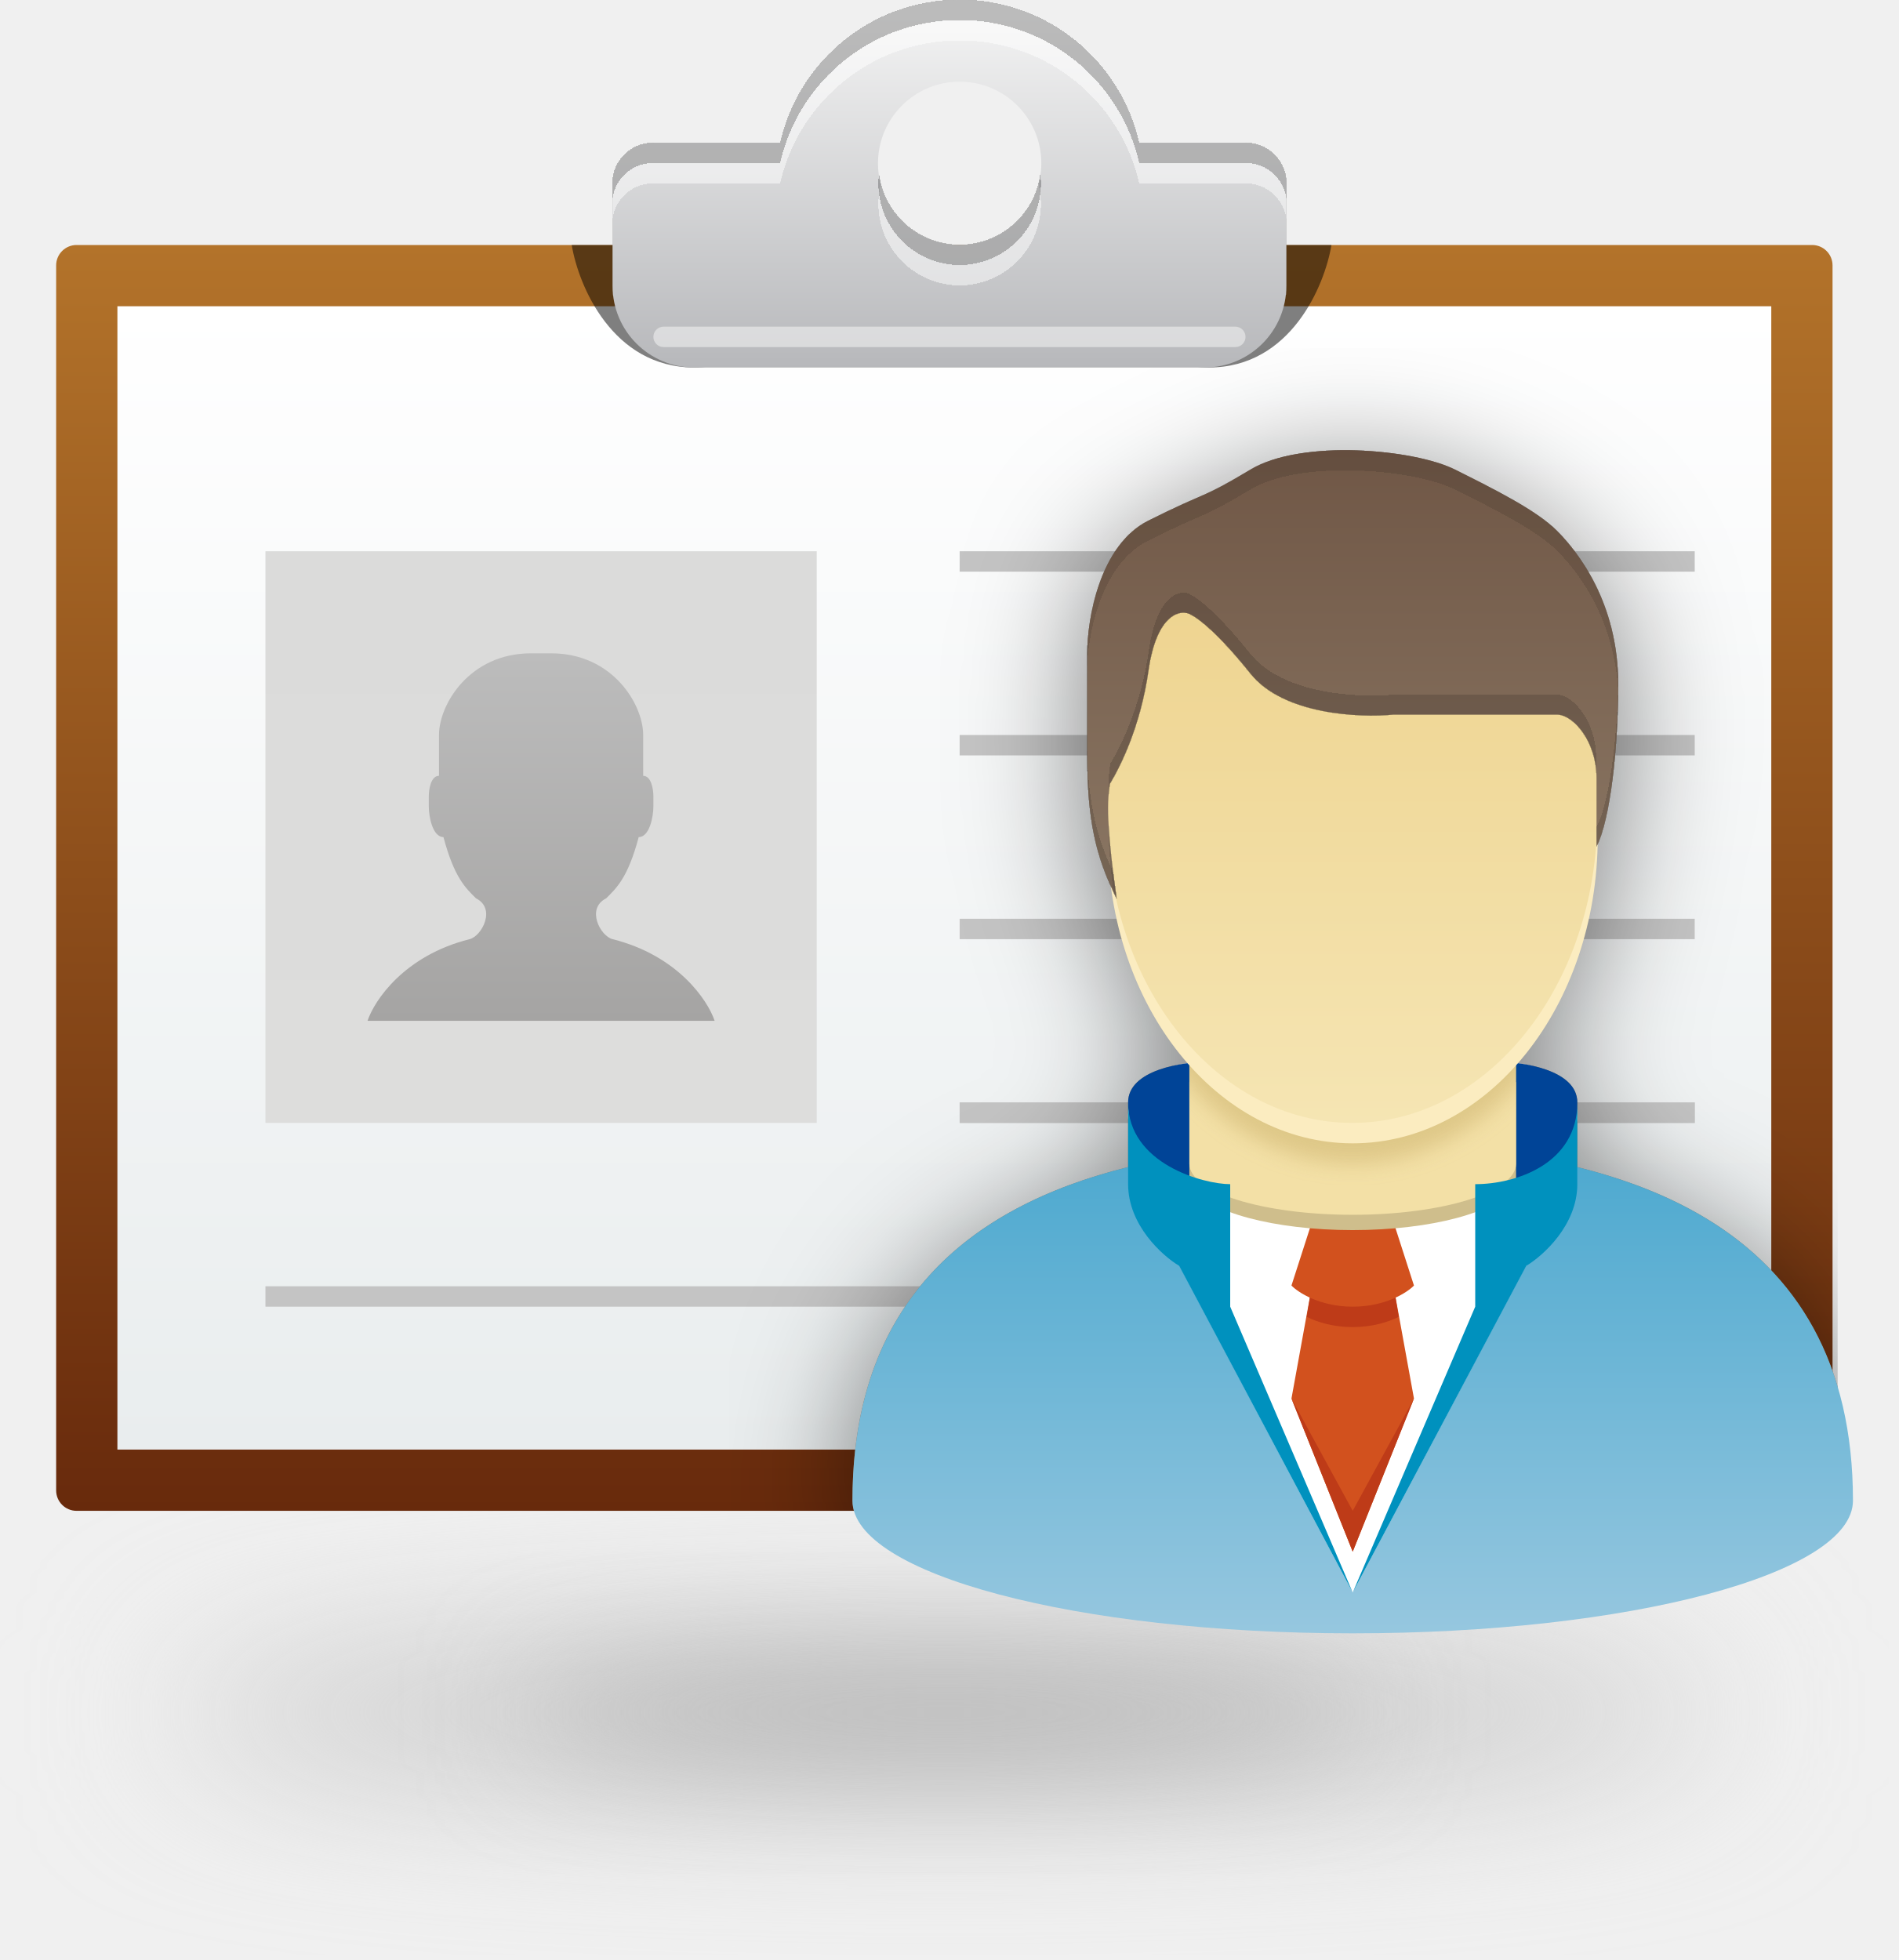
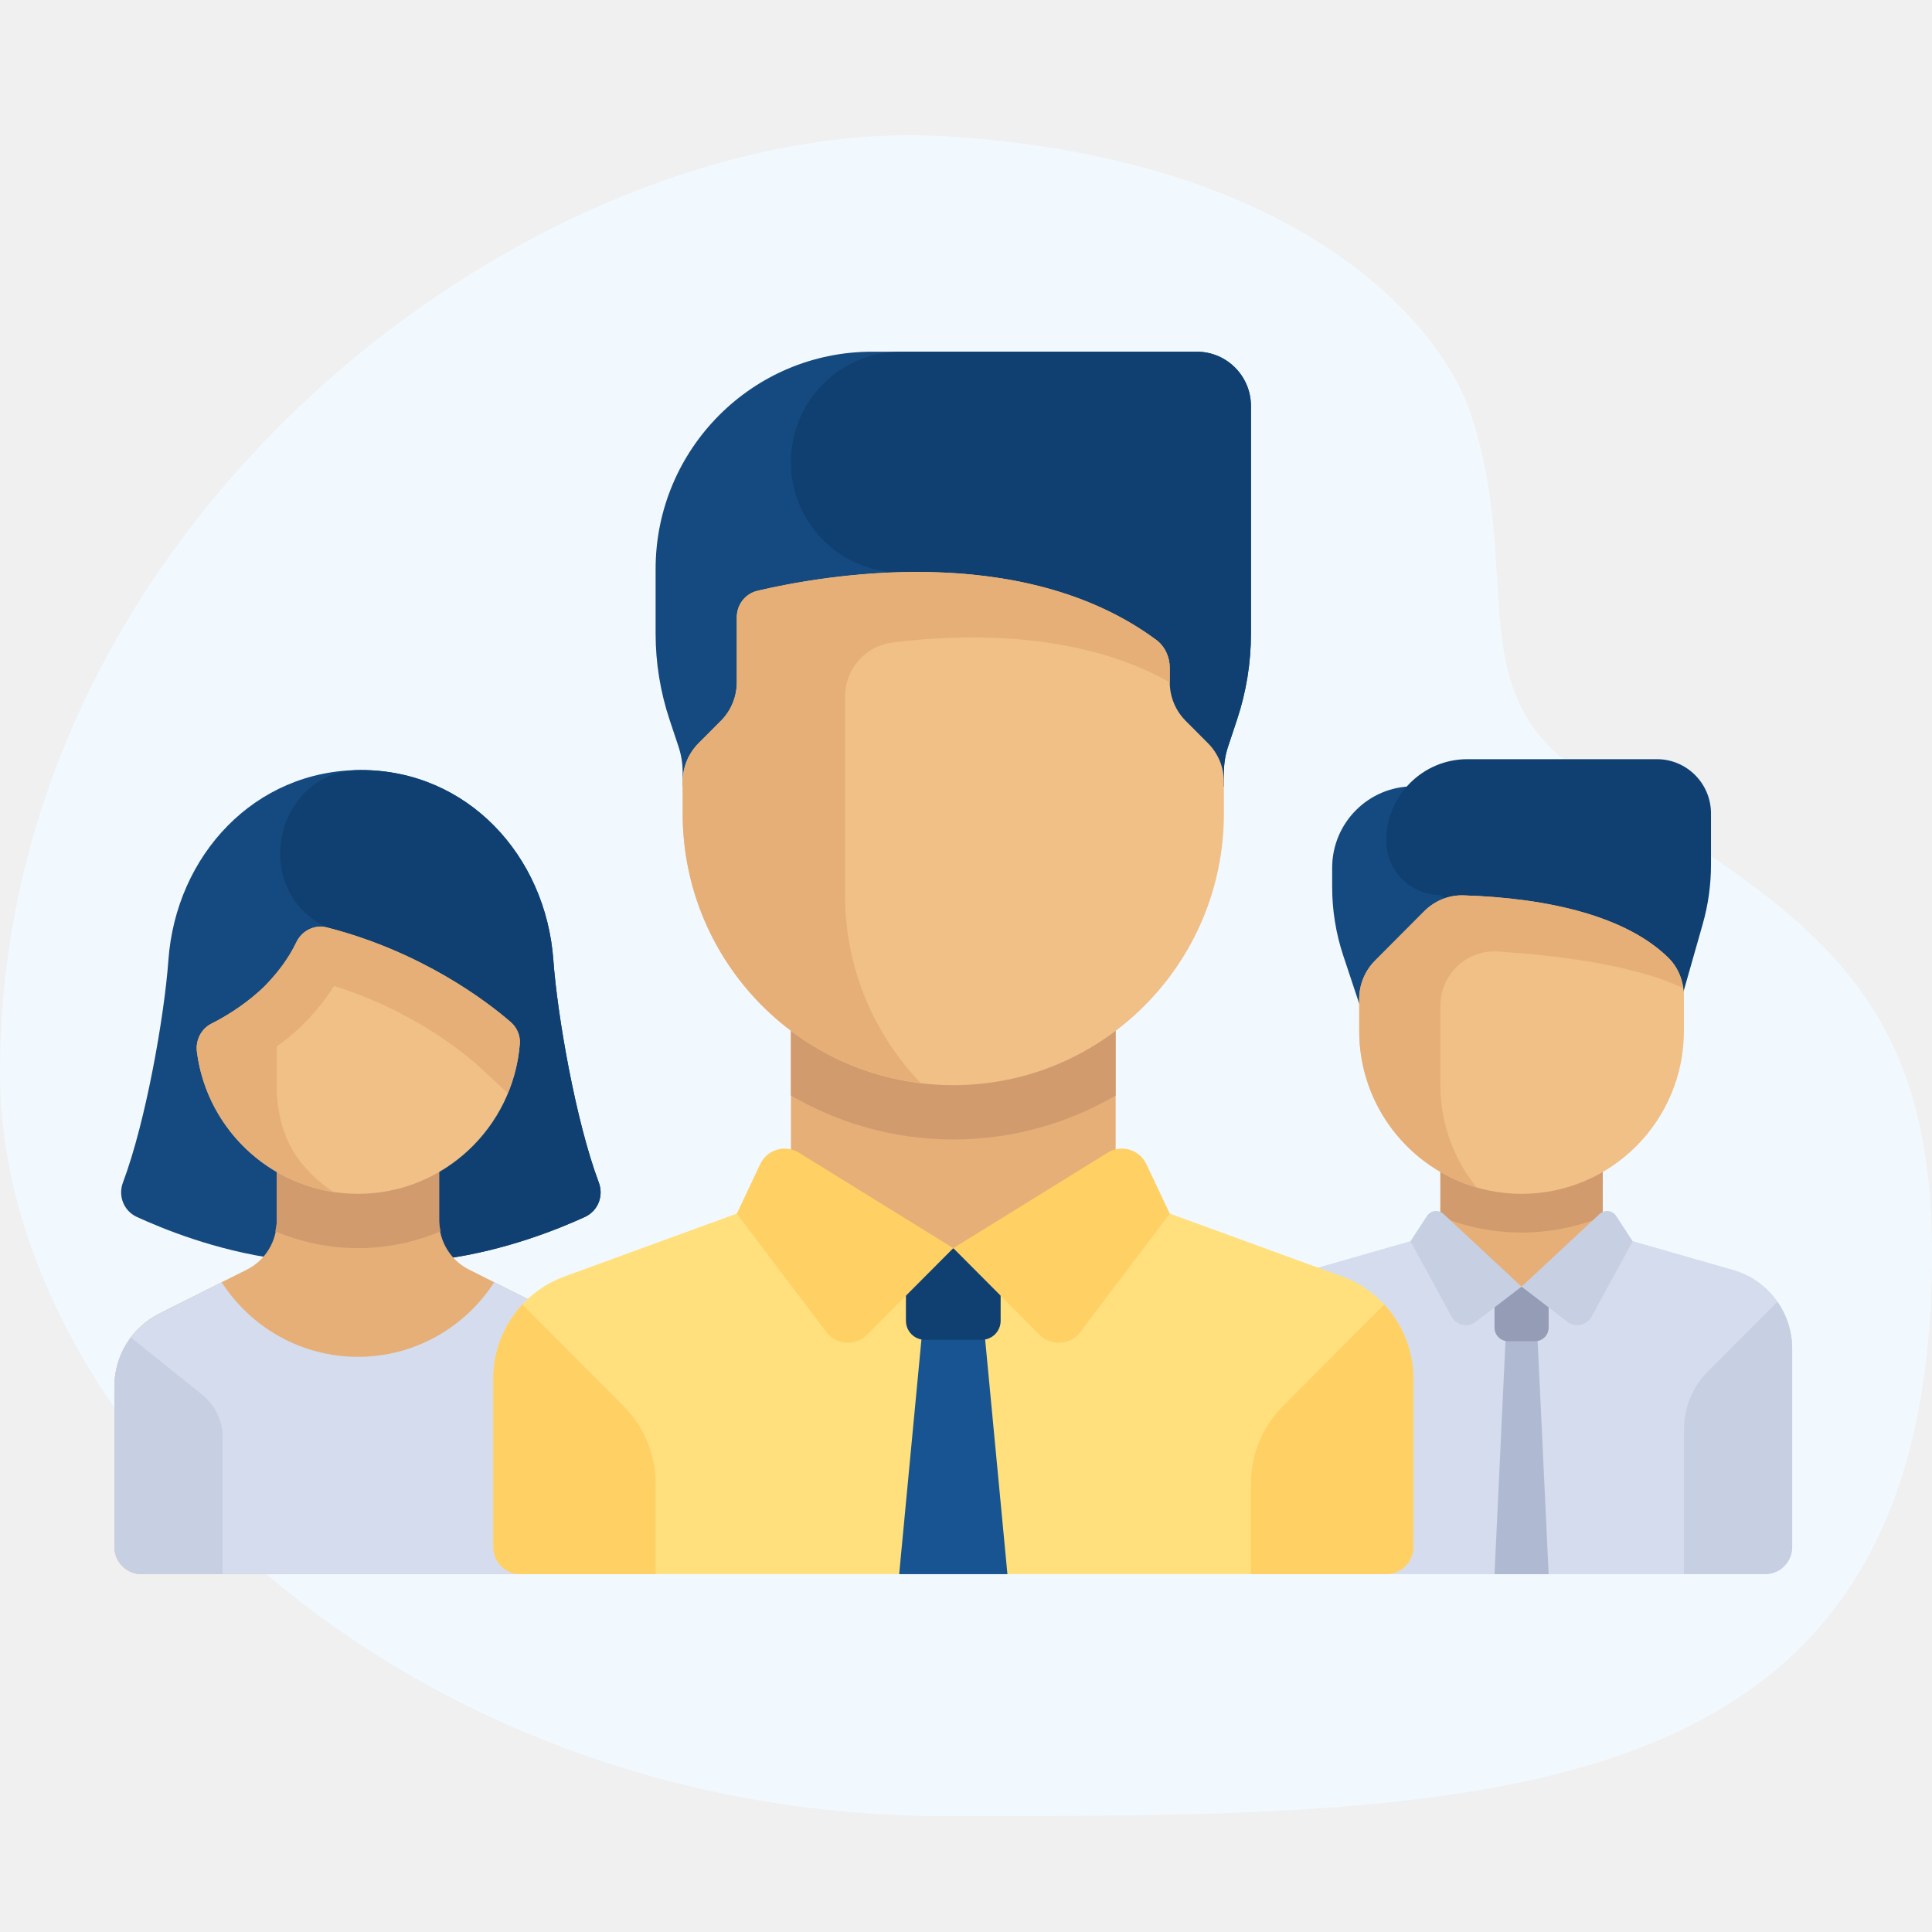
- <svg xmlns="http://www.w3.org/2000/svg" width="93" height="96" viewBox="0 0 93 96" fill="none">
-   <g filter="url(#filter0_f)">
-     <ellipse cx="46.25" cy="83.875" rx="38.25" ry="3.875" fill="#C7C7C7" />
-   </g>
-   <g filter="url(#filter1_f)">
-     <ellipse cx="46.25" cy="83.875" rx="20.75" ry="1.875" fill="#B0B0B0" />
-   </g>
-   <rect x="2.75" y="12" width="87" height="62" rx="1" fill="url(#paint0_linear)" />
-   <rect x="5.75" y="15" width="81" height="56" fill="url(#paint1_linear)" />
-   <rect x="47" y="27" width="36" height="1" fill="#C4C4C4" />
-   <rect x="47" y="54" width="36" height="1" fill="#C4C4C4" />
-   <rect x="47" y="54" width="36" height="1" fill="#C4C4C4" />
-   <rect x="13" y="63" width="70" height="1" fill="#C4C4C4" />
-   <rect x="47" y="36" width="36" height="1" fill="#C4C4C4" />
-   <rect x="47" y="45" width="36" height="1" fill="#C4C4C4" />
-   <mask id="mask0" mask-type="alpha" maskUnits="userSpaceOnUse" x="21" y="16" width="69" height="58">
-     <rect x="21" y="16" width="69" height="58" fill="#C4C4C4" />
-   </mask>
-   <g mask="url(#mask0)">
-     <g filter="url(#filter2_d)">
-       <path fill-rule="evenodd" clip-rule="evenodd" d="M54.678 43.985C53.682 41.989 53.25 40.194 53.25 37V32C53.25 30.333 53.85 26.7 56.25 25.5C57.471 24.89 58.112 24.61 58.612 24.393C59.34 24.076 59.767 23.89 61.25 23C63.75 21.5 69.25 22 71.25 23L71.25 23C73.25 24 75.25 25 76.25 26C77.25 27 79.25 29.5 79.25 33.5C79.25 36.696 78.859 40.118 78.194 41.455C77.897 45.309 76.434 48.737 74.25 51.181V52.06C74.326 52.07 74.399 52.081 74.471 52.092C75.775 52.284 77.25 52.81 77.25 54V54.676V54.681V57.163C85.257 59.151 90.75 63.947 90.75 73.5C90.75 77.09 79.781 80 66.25 80C52.719 80 41.75 77.09 41.75 73.5C41.75 63.947 47.243 59.151 55.25 57.163V54C55.25 52.81 56.724 52.284 58.029 52.092C58.101 52.081 58.175 52.07 58.25 52.06V51.181C56.557 49.287 55.297 46.802 54.678 43.985Z" fill="url(#paint2_linear)" />
-     </g>
-   </g>
-   <path d="M90.75 73.5C90.75 77.09 79.781 80 66.25 80C52.719 80 41.75 77.09 41.75 73.5C41.75 60 52.719 56 66.25 56C79.781 56 90.75 60 90.75 73.5Z" fill="url(#paint3_linear)" />
-   <path d="M66.25 78L57.77 62C56.938 61.333 55.276 59.6 55.276 58V55C55.109 54 55.675 52 59.266 52H73.234C76.825 52 77.391 54 77.224 55V58C77.224 59.6 75.562 61.333 74.73 62L66.25 78Z" fill="white" />
-   <path d="M64.25 63L63.25 68.5L66.25 76L69.25 68.5L68.25 63H64.25Z" fill="#D2511E" />
-   <path d="M65.25 63H64.25C64.25 63 64.25 62.961 63.997 64.5C64.53 64.762 65.295 65 66.25 65C67.205 65 67.97 64.762 68.503 64.5C68.25 63 68.25 63 68.25 63L67.25 63L65.25 63Z" fill="#BE3B18" />
-   <path d="M64.25 59.859L63.25 62.965C63.583 63.31 64.65 64 66.25 64C67.85 64 68.917 63.31 69.25 62.965L68.25 59.859H64.25Z" fill="#D2511E" />
-   <path d="M55.25 54C55.25 52.4 57.917 52 59.25 52V58H57C56 57.5 55.25 55.6 55.25 54Z" fill="#004497" />
-   <path d="M77.25 54C77.25 52.4 74.583 52 73.25 52V58L76 57.5C77 57 77.25 55.6 77.25 54Z" fill="#004497" />
-   <path fill-rule="evenodd" clip-rule="evenodd" d="M74.25 53H58.25V57.661V58.179H58.41C59.151 59.36 62.38 60.25 66.25 60.25C70.12 60.25 73.349 59.36 74.09 58.179H74.25V57.661V53Z" fill="#CFBE8C" />
-   <path fill-rule="evenodd" clip-rule="evenodd" d="M74.25 51H58.25V57C58.25 58.381 61.832 59.5 66.25 59.5C70.668 59.5 74.25 58.381 74.25 57V51Z" fill="#F3E0A6" />
-   <path d="M57.75 62L66.25 78L60.25 64V58C58.938 58 55.25 57 55.25 54V58C55.25 60 56.917 61.5 57.75 62Z" fill="#0091BE" />
-   <path d="M74.75 62L66.25 78L72.25 64V58C74.25 58 77.25 57 77.25 54V58C77.25 60 75.583 61.5 74.75 62Z" fill="#0091BE" />
-   <path d="M66.25 76L63.25 68.5L66.25 74L69.25 68.5L66.25 76Z" fill="#BE3B18" />
-   <mask id="mask1" mask-type="alpha" maskUnits="userSpaceOnUse" x="58" y="51" width="17" height="9">
-     <rect x="58.25" y="51" width="16" height="8.094" fill="#C4C4C4" />
-   </mask>
-   <g mask="url(#mask1)">
-     <g opacity="0.3" filter="url(#filter3_f)">
-       <path d="M78.25 42C78.25 50.284 72.877 57 66.25 57C59.623 57 54.25 50.284 54.25 42C54.25 33.716 59.623 27 66.25 27C72.165 27 77.262 32.264 78.25 39.305C78.369 40.152 78.25 41.11 78.25 42Z" fill="#AF8F42" />
-     </g>
-   </g>
-   <path d="M78.25 41C78.25 49.284 72.877 56 66.25 56C59.623 56 54.25 49.284 54.25 41C54.25 32.716 59.623 26 66.25 26C72.165 26 77.262 31.264 78.25 38.305C78.369 39.152 78.25 40.11 78.25 41Z" fill="#FBECC0" />
-   <path d="M78.224 40C78.224 48.284 72.851 55 66.224 55C59.596 55 54.224 48.284 54.224 40C54.224 31.716 59.596 25 66.224 25C72.139 25 77.236 30.264 78.224 37.305C78.343 38.152 78.224 39.11 78.224 40Z" fill="url(#paint4_linear)" />
-   <g filter="url(#filter4_ii)">
-     <path d="M53.25 37C53.25 40.2 53.684 41.996 54.684 43.996C54.262 40.984 54.184 39.441 54.355 38.395C54.855 37.561 55.85 35.628 56.25 32.828C56.65 30.028 57.859 29.792 58.359 30.125C58.693 30.292 59.65 31 61.25 33C62.85 35 66.583 35.167 68.25 35H76.25C77.05 35 78.191 36.297 78.191 38.109V41.461C78.858 40.128 79.25 36.7 79.25 33.5C79.25 29.5 77.25 27 76.25 26C75.25 25 73.25 24 71.25 23L71.25 23C69.25 22 63.75 21.5 61.25 23C58.75 24.5 59.25 24 56.25 25.5C53.85 26.7 53.25 30.333 53.25 32V37Z" fill="url(#paint5_linear)" />
-   </g>
-   <rect x="13" y="27" width="27" height="28" fill="url(#paint6_linear)" />
-   <path d="M23 46C19.8 46.8 18.333 49 18 50H35C34.667 49 33.2 46.8 30 46C29.404 45.851 28.688 44.5 29.688 44C30.188 43.5 30.75 43 31.281 41C31.812 41 32 40 32 39.5V39C32 38.667 31.9 38 31.5 38V36C31.5 34.5 30 32 27 32H26C23 32 21.5 34.5 21.5 36V38C21.1 38 21 38.667 21 39V39.5C21 40 21.188 41 21.719 41C22.25 43 22.812 43.5 23.312 44C24.312 44.5 23.596 45.851 23 46Z" fill="url(#paint7_linear)" />
-   <path opacity="0.5" fill-rule="evenodd" clip-rule="evenodd" d="M28 12C28.333 14 30 18 34 18C38 18 35.667 14 34 12H28ZM65.209 12C64.875 14 63.209 18 59.209 18C55.209 18 57.542 14 59.209 12H65.209Z" fill="black" />
-   <g filter="url(#filter5_ii)">
-     <path fill-rule="evenodd" clip-rule="evenodd" d="M47 0C42.717 0 39.133 2.992 38.223 7H32C30.895 7 30 7.895 30 9V14C30 16.209 31.791 18 34 18H59C61.209 18 63 16.209 63 14V9C63 7.895 62.105 7 61 7H55.777C54.867 2.992 51.283 0 47 0ZM47 12C49.209 12 51 10.209 51 8C51 5.791 49.209 4 47 4C44.791 4 43 5.791 43 8C43 10.209 44.791 12 47 12Z" fill="url(#paint8_linear)" />
-   </g>
-   <rect opacity="0.5" x="32" y="16" width="29" height="1" rx="0.5" fill="#F9F9F9" />
-   <defs>
-     <filter id="filter0_f" x="0" y="72" width="92.5" height="23.75" filterUnits="userSpaceOnUse" color-interpolation-filters="sRGB">
-       <feFlood flood-opacity="0" result="BackgroundImageFix" />
-       <feBlend mode="normal" in="SourceGraphic" in2="BackgroundImageFix" result="shape" />
-       <feGaussianBlur stdDeviation="4" result="effect1_foregroundBlur" />
-     </filter>
-     <filter id="filter1_f" x="19.5" y="76" width="53.5" height="15.75" filterUnits="userSpaceOnUse" color-interpolation-filters="sRGB">
-       <feFlood flood-opacity="0" result="BackgroundImageFix" />
-       <feBlend mode="normal" in="SourceGraphic" in2="BackgroundImageFix" result="shape" />
-       <feGaussianBlur stdDeviation="3" result="effect1_foregroundBlur" />
-     </filter>
-     <filter id="filter2_d" x="35.75" y="17.053" width="61" height="69.947" filterUnits="userSpaceOnUse" color-interpolation-filters="sRGB">
-       <feFlood flood-opacity="0" result="BackgroundImageFix" />
-       <feColorMatrix in="SourceAlpha" type="matrix" values="0 0 0 0 0 0 0 0 0 0 0 0 0 0 0 0 0 0 127 0" />
-       <feOffset dy="1" />
-       <feGaussianBlur stdDeviation="3" />
-       <feColorMatrix type="matrix" values="0 0 0 0 0 0 0 0 0 0 0 0 0 0 0 0 0 0 0.5 0" />
-       <feBlend mode="normal" in2="BackgroundImageFix" result="effect1_dropShadow" />
-       <feBlend mode="normal" in="SourceGraphic" in2="effect1_dropShadow" result="shape" />
-     </filter>
-     <filter id="filter3_f" x="53.25" y="26" width="26.053" height="32" filterUnits="userSpaceOnUse" color-interpolation-filters="sRGB">
-       <feFlood flood-opacity="0" result="BackgroundImageFix" />
-       <feBlend mode="normal" in="SourceGraphic" in2="BackgroundImageFix" result="shape" />
-       <feGaussianBlur stdDeviation="0.5" result="effect1_foregroundBlur" />
-     </filter>
-     <filter id="filter4_ii" x="53.25" y="22.053" width="26" height="21.943" filterUnits="userSpaceOnUse" color-interpolation-filters="sRGB">
-       <feFlood flood-opacity="0" result="BackgroundImageFix" />
-       <feBlend mode="normal" in="SourceGraphic" in2="BackgroundImageFix" result="shape" />
-       <feColorMatrix in="SourceAlpha" type="matrix" values="0 0 0 0 0 0 0 0 0 0 0 0 0 0 0 0 0 0 127 0" result="hardAlpha" />
-       <feOffset dy="-1" />
-       <feComposite in2="hardAlpha" operator="arithmetic" k2="-1" k3="1" />
-       <feColorMatrix type="matrix" values="0 0 0 0 0 0 0 0 0 0 0 0 0 0 0 0 0 0 0.14 0" />
-       <feBlend mode="normal" in2="shape" result="effect1_innerShadow" />
-       <feColorMatrix in="SourceAlpha" type="matrix" values="0 0 0 0 0 0 0 0 0 0 0 0 0 0 0 0 0 0 127 0" result="hardAlpha" />
-       <feOffset dy="1" />
-       <feComposite in2="hardAlpha" operator="arithmetic" k2="-1" k3="1" />
-       <feColorMatrix type="matrix" values="0 0 0 0 0 0 0 0 0 0 0 0 0 0 0 0 0 0 0.1 0" />
-       <feBlend mode="normal" in2="effect1_innerShadow" result="effect2_innerShadow" />
-     </filter>
-     <filter id="filter5_ii" x="30" y="0" width="33" height="18" filterUnits="userSpaceOnUse" color-interpolation-filters="sRGB">
-       <feFlood flood-opacity="0" result="BackgroundImageFix" />
-       <feBlend mode="normal" in="SourceGraphic" in2="BackgroundImageFix" result="shape" />
-       <feColorMatrix in="SourceAlpha" type="matrix" values="0 0 0 0 0 0 0 0 0 0 0 0 0 0 0 0 0 0 127 0" result="hardAlpha" />
-       <feOffset dy="2" />
-       <feComposite in2="hardAlpha" operator="arithmetic" k2="-1" k3="1" />
-       <feColorMatrix type="matrix" values="0 0 0 0 1 0 0 0 0 1 0 0 0 0 1 0 0 0 0.5 0" />
-       <feBlend mode="normal" in2="shape" result="effect1_innerShadow" />
-       <feColorMatrix in="SourceAlpha" type="matrix" values="0 0 0 0 0 0 0 0 0 0 0 0 0 0 0 0 0 0 127 0" result="hardAlpha" />
-       <feOffset dy="1" />
-       <feComposite in2="hardAlpha" operator="arithmetic" k2="-1" k3="1" />
-       <feColorMatrix type="matrix" values="0 0 0 0 0 0 0 0 0 0 0 0 0 0 0 0 0 0 0.25 0" />
-       <feBlend mode="normal" in2="effect1_innerShadow" result="effect2_innerShadow" />
-     </filter>
-     <linearGradient id="paint0_linear" x1="46.25" y1="12" x2="46.25" y2="74" gradientUnits="userSpaceOnUse">
-       <stop stop-color="#B3732A" />
-       <stop offset="1" stop-color="#682A0C" />
-     </linearGradient>
-     <linearGradient id="paint1_linear" x1="46.25" y1="15" x2="46.25" y2="71" gradientUnits="userSpaceOnUse">
-       <stop stop-color="white" />
-       <stop offset="1" stop-color="#E9EDEE" />
-     </linearGradient>
-     <linearGradient id="paint2_linear" x1="66.25" y1="22.053" x2="66.25" y2="43" gradientUnits="userSpaceOnUse">
-       <stop stop-color="#705746" />
-       <stop offset="1" stop-color="#897562" />
-     </linearGradient>
-     <linearGradient id="paint3_linear" x1="66.25" y1="56" x2="66.25" y2="80" gradientUnits="userSpaceOnUse">
-       <stop stop-color="#4BA8CF" />
-       <stop offset="1" stop-color="#96C7DF" />
-     </linearGradient>
-     <linearGradient id="paint4_linear" x1="66.224" y1="25" x2="66.224" y2="55" gradientUnits="userSpaceOnUse">
-       <stop stop-color="#EDD18A" />
-       <stop offset="1" stop-color="#F5E5B3" />
-     </linearGradient>
-     <linearGradient id="paint5_linear" x1="66.25" y1="22.053" x2="66.25" y2="43" gradientUnits="userSpaceOnUse">
-       <stop stop-color="#705746" />
-       <stop offset="1" stop-color="#897562" />
-     </linearGradient>
-     <linearGradient id="paint6_linear" x1="26.5" y1="27" x2="26.5" y2="55" gradientUnits="userSpaceOnUse">
-       <stop stop-color="#DBDBDA" />
-       <stop offset="1" stop-color="#DDDDDC" />
-     </linearGradient>
-     <linearGradient id="paint7_linear" x1="26.5" y1="32" x2="26.5" y2="50" gradientUnits="userSpaceOnUse">
-       <stop stop-color="#BCBCBC" />
-       <stop offset="1" stop-color="#A5A4A3" />
-     </linearGradient>
-     <linearGradient id="paint8_linear" x1="46.5" y1="0" x2="46.5" y2="18" gradientUnits="userSpaceOnUse">
-       <stop stop-color="#F5F5F5" />
-       <stop offset="1" stop-color="#B7B8BB" />
-     </linearGradient>
-   </defs>
+ <svg xmlns="http://www.w3.org/2000/svg" width="100" height="100" viewBox="0 0 100 100" fill="none">
+   <path d="M0 55.533C0 73.672 20.744 94 48.943 94C77.141 94 100 94.101 100 64.911C100 51.212 93.656 47.398 82.175 40.205C75.407 35.964 78.927 29.897 76.133 21.44C74.563 16.689 67.171 8.167 48.943 7.054C28.399 5.8 0 26.343 0 55.533Z" fill="#F1F9FF" />
+   <path d="M68.952 44.919V45.906C68.952 47.115 69.146 48.316 69.527 49.463L71.753 56.168H75.955V40.701H73.154C70.833 40.701 68.952 42.59 68.952 44.919Z" fill="#154A80" />
+   <path d="M88.13 47.84L85.76 56.168L74.554 46.326C73.007 46.326 71.753 45.066 71.753 43.514C71.753 41.184 73.634 39.295 75.955 39.295H85.76C87.307 39.295 88.561 40.554 88.561 42.108V44.75C88.561 45.795 88.416 46.835 88.13 47.84Z" fill="#0F4071" />
+   <path d="M82.957 60.387H74.553V66.61H82.957V60.387Z" fill="#E6AF78" />
+   <path d="M74.554 62.969C75.853 63.499 77.27 63.797 78.756 63.797C80.243 63.797 81.659 63.499 82.958 62.969V60.386H74.554V62.969Z" fill="#D29B6E" />
+   <path d="M89.715 65.735L82.958 63.797L78.756 66.596L74.554 63.797L67.797 65.735C65.993 66.253 64.75 67.908 64.75 69.791V80.071C64.75 80.847 65.377 81.477 66.15 81.477H91.363C92.136 81.477 92.763 80.847 92.763 80.071V69.791C92.763 67.907 91.519 66.253 89.715 65.735Z" fill="#D5DCED" />
+   <path d="M80.157 81.477H77.356L78.056 66.609H79.457L80.157 81.477Z" fill="#AFB9D2" />
+   <path d="M78.756 61.792C74.115 61.792 70.352 58.015 70.352 53.356V51.709C70.352 50.963 70.647 50.248 71.173 49.72L73.713 47.17C74.251 46.63 74.986 46.32 75.746 46.344C80.224 46.486 84.187 47.449 86.353 49.573C86.884 50.093 87.16 50.82 87.16 51.564V53.356C87.16 58.015 83.398 61.792 78.756 61.792Z" fill="#F0C087" />
+   <path d="M74.554 52.057C74.554 50.435 75.911 49.146 77.524 49.249C80.351 49.431 84.547 49.905 87.121 51.148C87.037 50.554 86.784 49.995 86.353 49.573C84.187 47.449 80.224 46.486 75.746 46.344L75.746 46.344V46.344C74.986 46.32 74.25 46.63 73.713 47.17L71.173 49.72C70.647 50.247 70.352 50.962 70.352 51.708V53.356C70.352 57.203 72.92 60.442 76.428 61.457C75.26 60.011 74.554 58.175 74.554 56.168L74.554 52.057Z" fill="#E6AF78" />
+   <path d="M87.161 73.981C87.161 72.862 87.603 71.789 88.391 70.998L91.997 67.379C92.479 68.07 92.763 68.903 92.763 69.791V80.071C92.763 80.848 92.136 81.477 91.363 81.477H87.161V73.981Z" fill="#C7CFE2" />
+   <path d="M79.457 69.421H78.056C77.669 69.421 77.356 69.106 77.356 68.718V66.609H80.157V68.718C80.157 69.106 79.843 69.421 79.457 69.421Z" fill="#959CB5" />
+   <path d="M78.756 66.596L76.382 68.417C75.973 68.73 75.382 68.605 75.135 68.151L73.005 64.247L73.862 62.935C74.052 62.644 74.458 62.594 74.712 62.831L78.756 66.596Z" fill="#C7CFE2" />
+   <path d="M78.756 66.596L81.13 68.417C81.539 68.731 82.13 68.605 82.377 68.152L84.507 64.247L83.65 62.935C83.46 62.644 83.055 62.594 82.8 62.831L78.756 66.596Z" fill="#C7CFE2" />
+   <path d="M30.994 61.205C29.797 58.021 28.847 52.548 28.642 49.699C28.252 44.277 24.182 39.857 18.679 39.857C13.177 39.857 9.106 44.277 8.716 49.699C8.511 52.548 7.561 58.021 6.364 61.205C6.101 61.907 6.405 62.681 7.094 62.994C8.376 63.577 11.111 64.721 14.409 65.166H22.949C26.232 64.719 28.985 63.576 30.264 62.994C30.953 62.681 31.258 61.907 30.994 61.205Z" fill="#154A80" />
+   <path d="M30.264 62.994C30.953 62.681 31.257 61.907 30.993 61.205C29.797 58.022 28.847 52.549 28.642 49.699C28.252 44.277 24.182 39.857 18.679 39.857C18.665 39.857 18.651 39.857 18.638 39.857C14.415 39.874 12.923 45.655 16.558 47.812C16.776 47.941 16.916 48.003 16.916 48.003L20.1 65.166H22.949C26.232 64.719 28.985 63.576 30.264 62.994Z" fill="#0F4071" />
+   <path d="M28.81 67.989L24.278 65.714C23.328 65.237 22.729 64.264 22.729 63.199L22.729 58.98H14.325V63.199C14.325 64.264 13.726 65.237 12.777 65.714L8.244 67.989C6.82 68.703 5.921 70.164 5.921 71.761V80.071C5.921 80.847 6.548 81.477 7.322 81.477H29.733C30.506 81.477 31.133 80.847 31.133 80.071V71.762C31.133 70.164 30.234 68.703 28.81 67.989Z" fill="#E6AF78" />
+   <path d="M18.527 64.604C20.035 64.604 21.48 64.292 22.804 63.736C22.77 63.559 22.729 63.383 22.729 63.198L22.729 58.98H14.325V63.198C14.325 63.384 14.284 63.561 14.249 63.739C15.575 64.292 17.018 64.604 18.527 64.604Z" fill="#D29B6E" />
+   <path d="M28.81 67.989L25.581 66.368C24.084 68.689 21.487 70.229 18.527 70.229C15.568 70.229 12.97 68.689 11.473 66.368L8.244 67.989C6.82 68.703 5.921 70.164 5.921 71.761V80.071C5.921 80.847 6.548 81.477 7.322 81.477H29.733C30.506 81.477 31.133 80.847 31.133 80.071V71.762C31.133 70.164 30.234 68.703 28.81 67.989Z" fill="#D5DCED" />
+   <path d="M18.527 61.792C14.254 61.792 10.726 58.591 10.193 54.448C10.116 53.847 10.403 53.259 10.941 52.986C11.586 52.66 12.523 52.109 13.421 51.305C14.42 50.41 15.006 49.467 15.337 48.774C15.622 48.177 16.278 47.84 16.916 48.003C21.848 49.266 25.206 51.842 26.424 52.893C26.751 53.175 26.939 53.592 26.906 54.023C26.566 58.37 22.945 61.792 18.527 61.792Z" fill="#F0C087" />
+   <path d="M26.424 52.893C25.206 51.842 21.848 49.266 16.916 48.003C16.278 47.84 15.622 48.177 15.337 48.774C15.086 49.298 14.672 49.967 14.057 50.649C14.057 50.651 14.056 50.652 14.056 50.654C13.866 50.871 13.662 51.089 13.421 51.305C12.524 52.109 11.586 52.66 10.941 52.986C10.403 53.259 10.116 53.847 10.193 54.448C10.672 58.169 13.573 61.131 17.253 61.696C15.576 60.551 14.325 58.976 14.325 56.168V54.163C14.643 53.927 14.964 53.692 15.286 53.404C16.064 52.706 16.744 51.9 17.289 51.031C21.062 52.213 23.619 54.182 24.589 55.019C24.855 55.252 25.513 55.862 26.284 56.588C26.616 55.786 26.835 54.927 26.905 54.024C26.939 53.592 26.751 53.175 26.424 52.893Z" fill="#E6AF78" />
+   <path d="M6.775 69.227C6.235 69.946 5.921 70.828 5.921 71.761V80.071C5.921 80.847 6.548 81.477 7.322 81.477H11.524V74.392C11.524 73.538 11.137 72.73 10.472 72.196L6.775 69.227Z" fill="#C7CFE2" />
+   <path d="M69.466 66.07L57.746 61.792L49.342 64.604L40.938 61.792L29.219 66.07C27.005 66.878 25.531 68.991 25.531 71.356V80.071C25.531 80.847 26.158 81.477 26.931 81.477H71.753C72.527 81.477 73.154 80.847 73.154 80.071V71.356C73.154 68.99 71.68 66.878 69.466 66.07Z" fill="#FFE07D" />
+   <path d="M47.875 67.416L46.541 81.477H52.144L50.809 67.416H47.875Z" fill="#175491" />
+   <path d="M50.813 69.348H47.872C47.33 69.348 46.891 68.907 46.891 68.364V64.604H51.793V68.364C51.793 68.907 51.354 69.348 50.813 69.348Z" fill="#0F4071" />
+   <path d="M71.646 67.523C72.592 68.543 73.154 69.9 73.154 71.356V80.071C73.154 80.847 72.527 81.477 71.753 81.477H64.75V76.776C64.75 75.284 65.34 73.854 66.391 72.799L71.646 67.523Z" fill="#FFD064" />
+   <path d="M64.75 32.795V21.017C64.75 19.463 63.495 18.204 61.948 18.204H45.14C38.952 18.204 33.934 23.241 33.934 29.453V32.795C33.934 34.307 34.177 35.808 34.653 37.242L35.12 38.646C35.262 39.076 35.335 39.526 35.335 39.98V40.701H63.349V39.98C63.349 39.526 63.422 39.076 63.564 38.646L64.031 37.242C64.507 35.808 64.75 34.306 64.75 32.795Z" fill="#154A80" />
+   <path d="M40.938 23.916C40.938 27.071 43.486 29.628 46.628 29.628H47.416L47.796 40.701H63.349V39.98C63.349 39.526 63.422 39.076 63.564 38.646L64.031 37.242C64.507 35.808 64.749 34.306 64.749 32.795V21.017C64.749 19.463 63.495 18.204 61.948 18.204H46.628C43.486 18.204 40.938 20.762 40.938 23.916Z" fill="#0F4071" />
+   <path d="M57.746 51.95H40.938V64.604H57.746V51.95Z" fill="#E6AF78" />
+   <path d="M40.938 56.704C43.412 58.143 46.277 58.98 49.342 58.98C52.407 58.98 55.272 58.143 57.746 56.704V51.95H40.938L40.938 56.704Z" fill="#D29B6E" />
+   <path d="M49.342 64.604L44.875 69.088C44.274 69.691 43.282 69.623 42.769 68.944L38.137 62.818L39.348 60.255C39.706 59.498 40.638 59.221 41.348 59.66L49.342 64.604Z" fill="#FFD064" />
+   <path d="M49.342 64.604L53.809 69.088C54.41 69.691 55.402 69.623 55.916 68.944L60.547 62.818L59.336 60.255C58.978 59.498 58.046 59.221 57.336 59.66L49.342 64.604Z" fill="#FFD064" />
+   <path d="M49.342 56.168C41.606 56.168 35.335 49.873 35.335 42.107V40.46C35.335 39.714 35.63 38.999 36.156 38.471L37.316 37.307C37.841 36.779 38.136 36.064 38.136 35.318V31.948C38.136 31.297 38.572 30.731 39.203 30.581C42.516 29.796 52.825 27.935 59.84 33.115C60.295 33.451 60.547 34.004 60.547 34.571V35.318C60.547 36.064 60.842 36.779 61.368 37.307L62.528 38.471C63.053 38.999 63.349 39.714 63.349 40.46V42.107C63.349 49.873 57.078 56.168 49.342 56.168Z" fill="#F0C087" />
+   <path d="M59.84 33.115C54.906 29.472 48.352 29.314 43.739 29.813C41.794 30.023 40.186 30.348 39.203 30.581C38.572 30.731 38.137 31.297 38.137 31.948V35.318C38.137 36.064 37.842 36.779 37.316 37.307L36.156 38.471C35.63 38.999 35.335 39.714 35.335 40.46V42.107C35.335 49.297 40.714 55.215 47.65 56.055C45.233 53.529 43.739 50.105 43.739 46.325V36.048C43.739 34.623 44.795 33.432 46.203 33.255C49.565 32.832 55.721 32.578 60.547 35.318V34.571C60.548 34.004 60.295 33.451 59.84 33.115Z" fill="#E6AF78" />
+   <path d="M27.038 67.523C26.093 68.543 25.531 69.9 25.531 71.356V80.071C25.531 80.847 26.158 81.477 26.931 81.477H33.935V76.776C33.935 75.284 33.344 73.854 32.294 72.799L27.038 67.523Z" fill="#FFD064" />
</svg>
